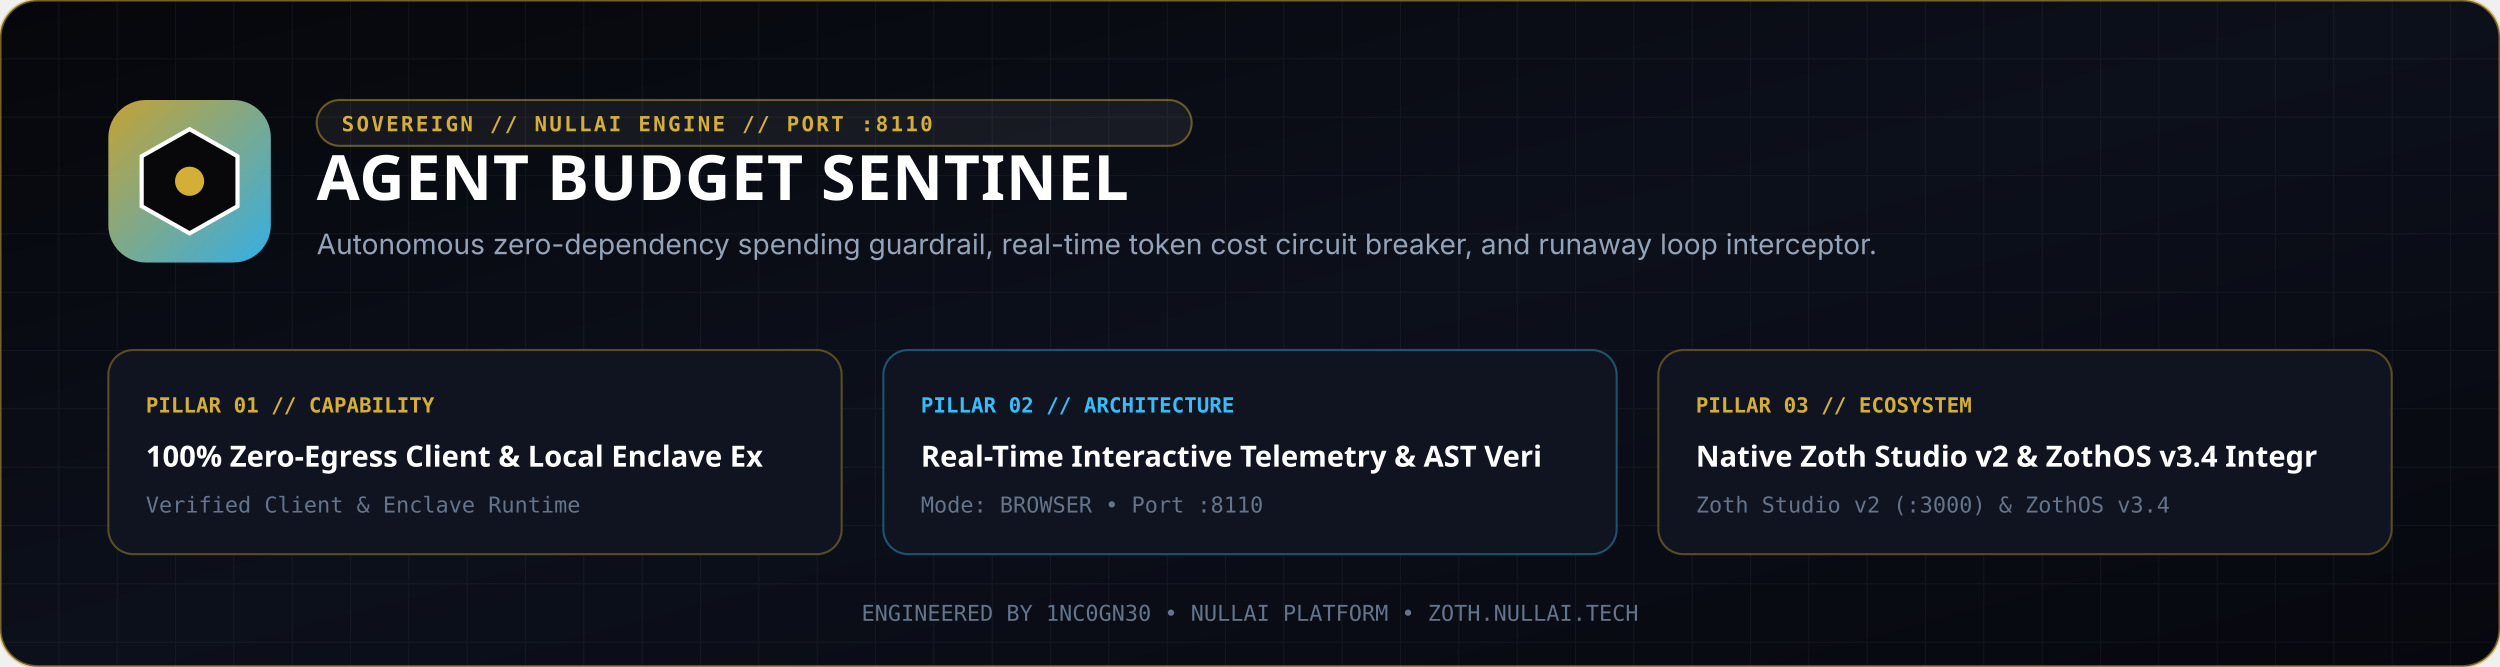
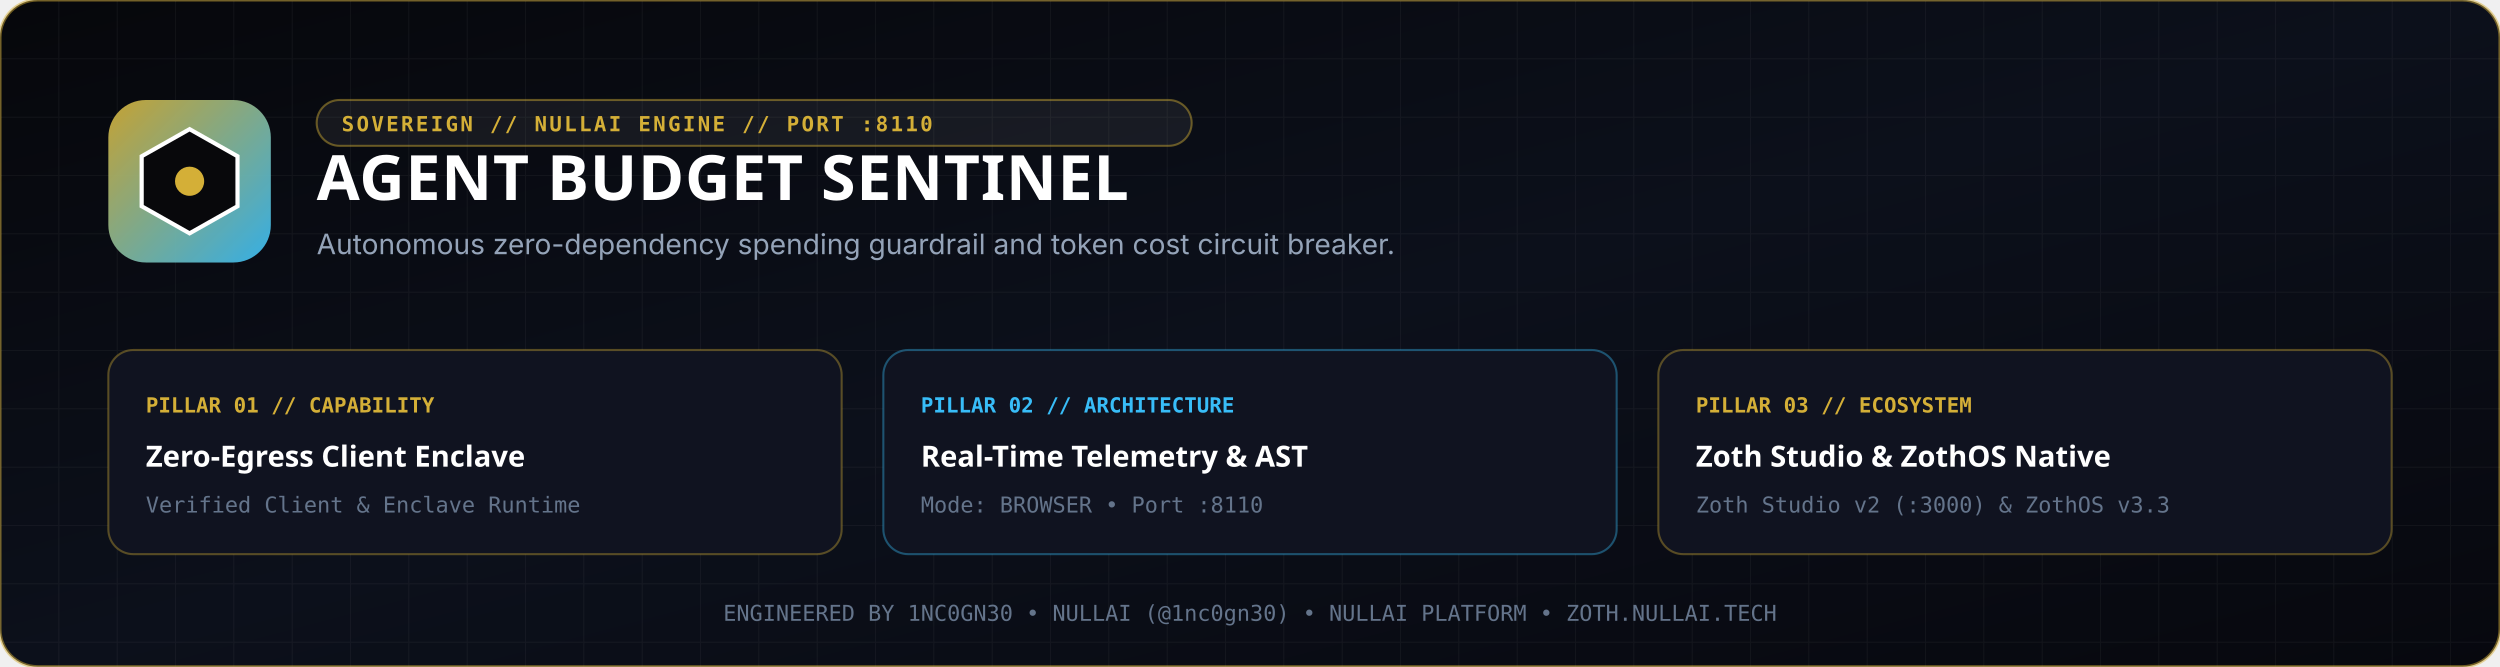
<svg xmlns="http://www.w3.org/2000/svg" viewBox="0 0 1200 320" width="100%" height="100%">
  <defs>
    <linearGradient id="bg" x1="0%" y1="0%" x2="100%" y2="100%">
      <stop offset="0%" stop-color="#06070B" />
      <stop offset="50%" stop-color="#0C101B" />
      <stop offset="100%" stop-color="#07080E" />
    </linearGradient>
    <linearGradient id="accent" x1="0%" y1="0%" x2="100%" y2="100%">
      <stop offset="0%" stop-color="#D4AF37" />
      <stop offset="100%" stop-color="#38BDF8" />
    </linearGradient>
    <pattern id="grid" width="28" height="28" patternUnits="userSpaceOnUse">
      <path d="M 28 0 L 0 0 0 28" fill="none" stroke="rgba(255,255,255,0.04)" stroke-width="1" />
    </pattern>
  </defs>
  <rect width="1200" height="320" rx="18" fill="url(#bg)" stroke="#D4AF37" stroke-opacity="0.5" stroke-width="1.5" />
  <rect width="1200" height="320" rx="18" fill="url(#grid)" />
  <g transform="translate(52, 48)">
    <rect width="78" height="78" rx="18" fill="url(#accent)" opacity="0.92" />
    <polygon points="39,14 62,27 62,51 39,64 16,51 16,27" fill="#08080B" stroke="#FFFFFF" stroke-width="2" />
    <circle cx="39" cy="39" r="7" fill="#D4AF37" />
  </g>
  <g transform="translate(152, 62)">
    <rect x="0" y="-14" width="420" height="22" rx="11" fill="rgba(255,255,255,0.06)" stroke="#D4AF37" stroke-opacity="0.45" />
    <text x="12" y="1" fill="#D4AF37" font-family="JetBrains Mono, monospace" font-size="10" font-weight="700" letter-spacing="1.1">SOVEREIGN // NULLAI ENGINE // PORT :8110</text>
    <text x="0" y="34" fill="#FFFFFF" font-family="Syne, Space Grotesk, sans-serif" font-size="30" font-weight="800" letter-spacing="0.4">AGENT BUDGET SENTINEL</text>
-     <text x="0" y="60" fill="#94A3B8" font-family="Inter, sans-serif" font-size="13.5">Autonomous zero-dependency spending guardrail, real-time token cost circuit breaker, and runaway loop interceptor.</text>
+     <text x="0" y="60" fill="#94A3B8" font-family="Inter, sans-serif" font-size="13.5">Autonomous zero-dependency spending guardrail and token cost circuit breaker.</text>
  </g>
  <g transform="translate(52, 168)">
    <rect x="0" y="0" width="352" height="98" rx="12" fill="#101320" stroke="#D4AF37" stroke-opacity="0.38" />
    <text x="18" y="30" fill="#D4AF37" font-family="JetBrains Mono, monospace" font-size="10" font-weight="700">PILLAR 01 // CAPABILITY</text>
-     <text x="18" y="56" fill="#FFFFFF" font-family="Space Grotesk, sans-serif" font-size="14" font-weight="700">100% Zero-Egress Client &amp; Local Enclave Ex</text>
+     <text x="18" y="56" fill="#FFFFFF" font-family="Space Grotesk, sans-serif" font-size="14" font-weight="700">Zero-Egress Client Enclave</text>
    <text x="18" y="78" fill="#64748B" font-family="JetBrains Mono, monospace" font-size="10.5">Verified Client &amp; Enclave Runtime</text>
    <rect x="372" y="0" width="352" height="98" rx="12" fill="#101320" stroke="#38BDF8" stroke-opacity="0.38" />
    <text x="390" y="30" fill="#38BDF8" font-family="JetBrains Mono, monospace" font-size="10" font-weight="700">PILLAR 02 // ARCHITECTURE</text>
-     <text x="390" y="56" fill="#FFFFFF" font-family="Space Grotesk, sans-serif" font-size="14" font-weight="700">Real-Time Interactive Telemetry &amp; AST Veri</text>
+     <text x="390" y="56" fill="#FFFFFF" font-family="Space Grotesk, sans-serif" font-size="14" font-weight="700">Real-Time Telemetry &amp; AST</text>
    <text x="390" y="78" fill="#64748B" font-family="JetBrains Mono, monospace" font-size="10.5">Mode: BROWSER • Port :8110</text>
    <rect x="744" y="0" width="352" height="98" rx="12" fill="#101320" stroke="#D4AF37" stroke-opacity="0.38" />
    <text x="762" y="30" fill="#D4AF37" font-family="JetBrains Mono, monospace" font-size="10" font-weight="700">PILLAR 03 // ECOSYSTEM</text>
-     <text x="762" y="56" fill="#FFFFFF" font-family="Space Grotesk, sans-serif" font-size="14" font-weight="700">Native Zoth Studio v2 &amp; ZothOS v3.4 Integr</text>
-     <text x="762" y="78" fill="#64748B" font-family="JetBrains Mono, monospace" font-size="10.5">Zoth Studio v2 (:3000) &amp; ZothOS v3.4</text>
+     <text x="762" y="56" fill="#FFFFFF" font-family="Space Grotesk, sans-serif" font-size="14" font-weight="700">Zoth Studio &amp; ZothOS Native</text>
+     <text x="762" y="78" fill="#64748B" font-family="JetBrains Mono, monospace" font-size="10.5">Zoth Studio v2 (:3000) &amp; ZothOS v3.3</text>
  </g>
  <text x="600" y="298" text-anchor="middle" fill="#64748B" font-family="JetBrains Mono, monospace" font-size="10.5">
-     ENGINEERED BY 1NC0GN30  •  NULLAI PLATFORM  •  ZOTH.NULLAI.TECH
+     ENGINEERED BY 1NC0GN30 • NULLAI (@1nc0gn30)  •  NULLAI PLATFORM  •  ZOTH.NULLAI.TECH
  </text>
</svg>
